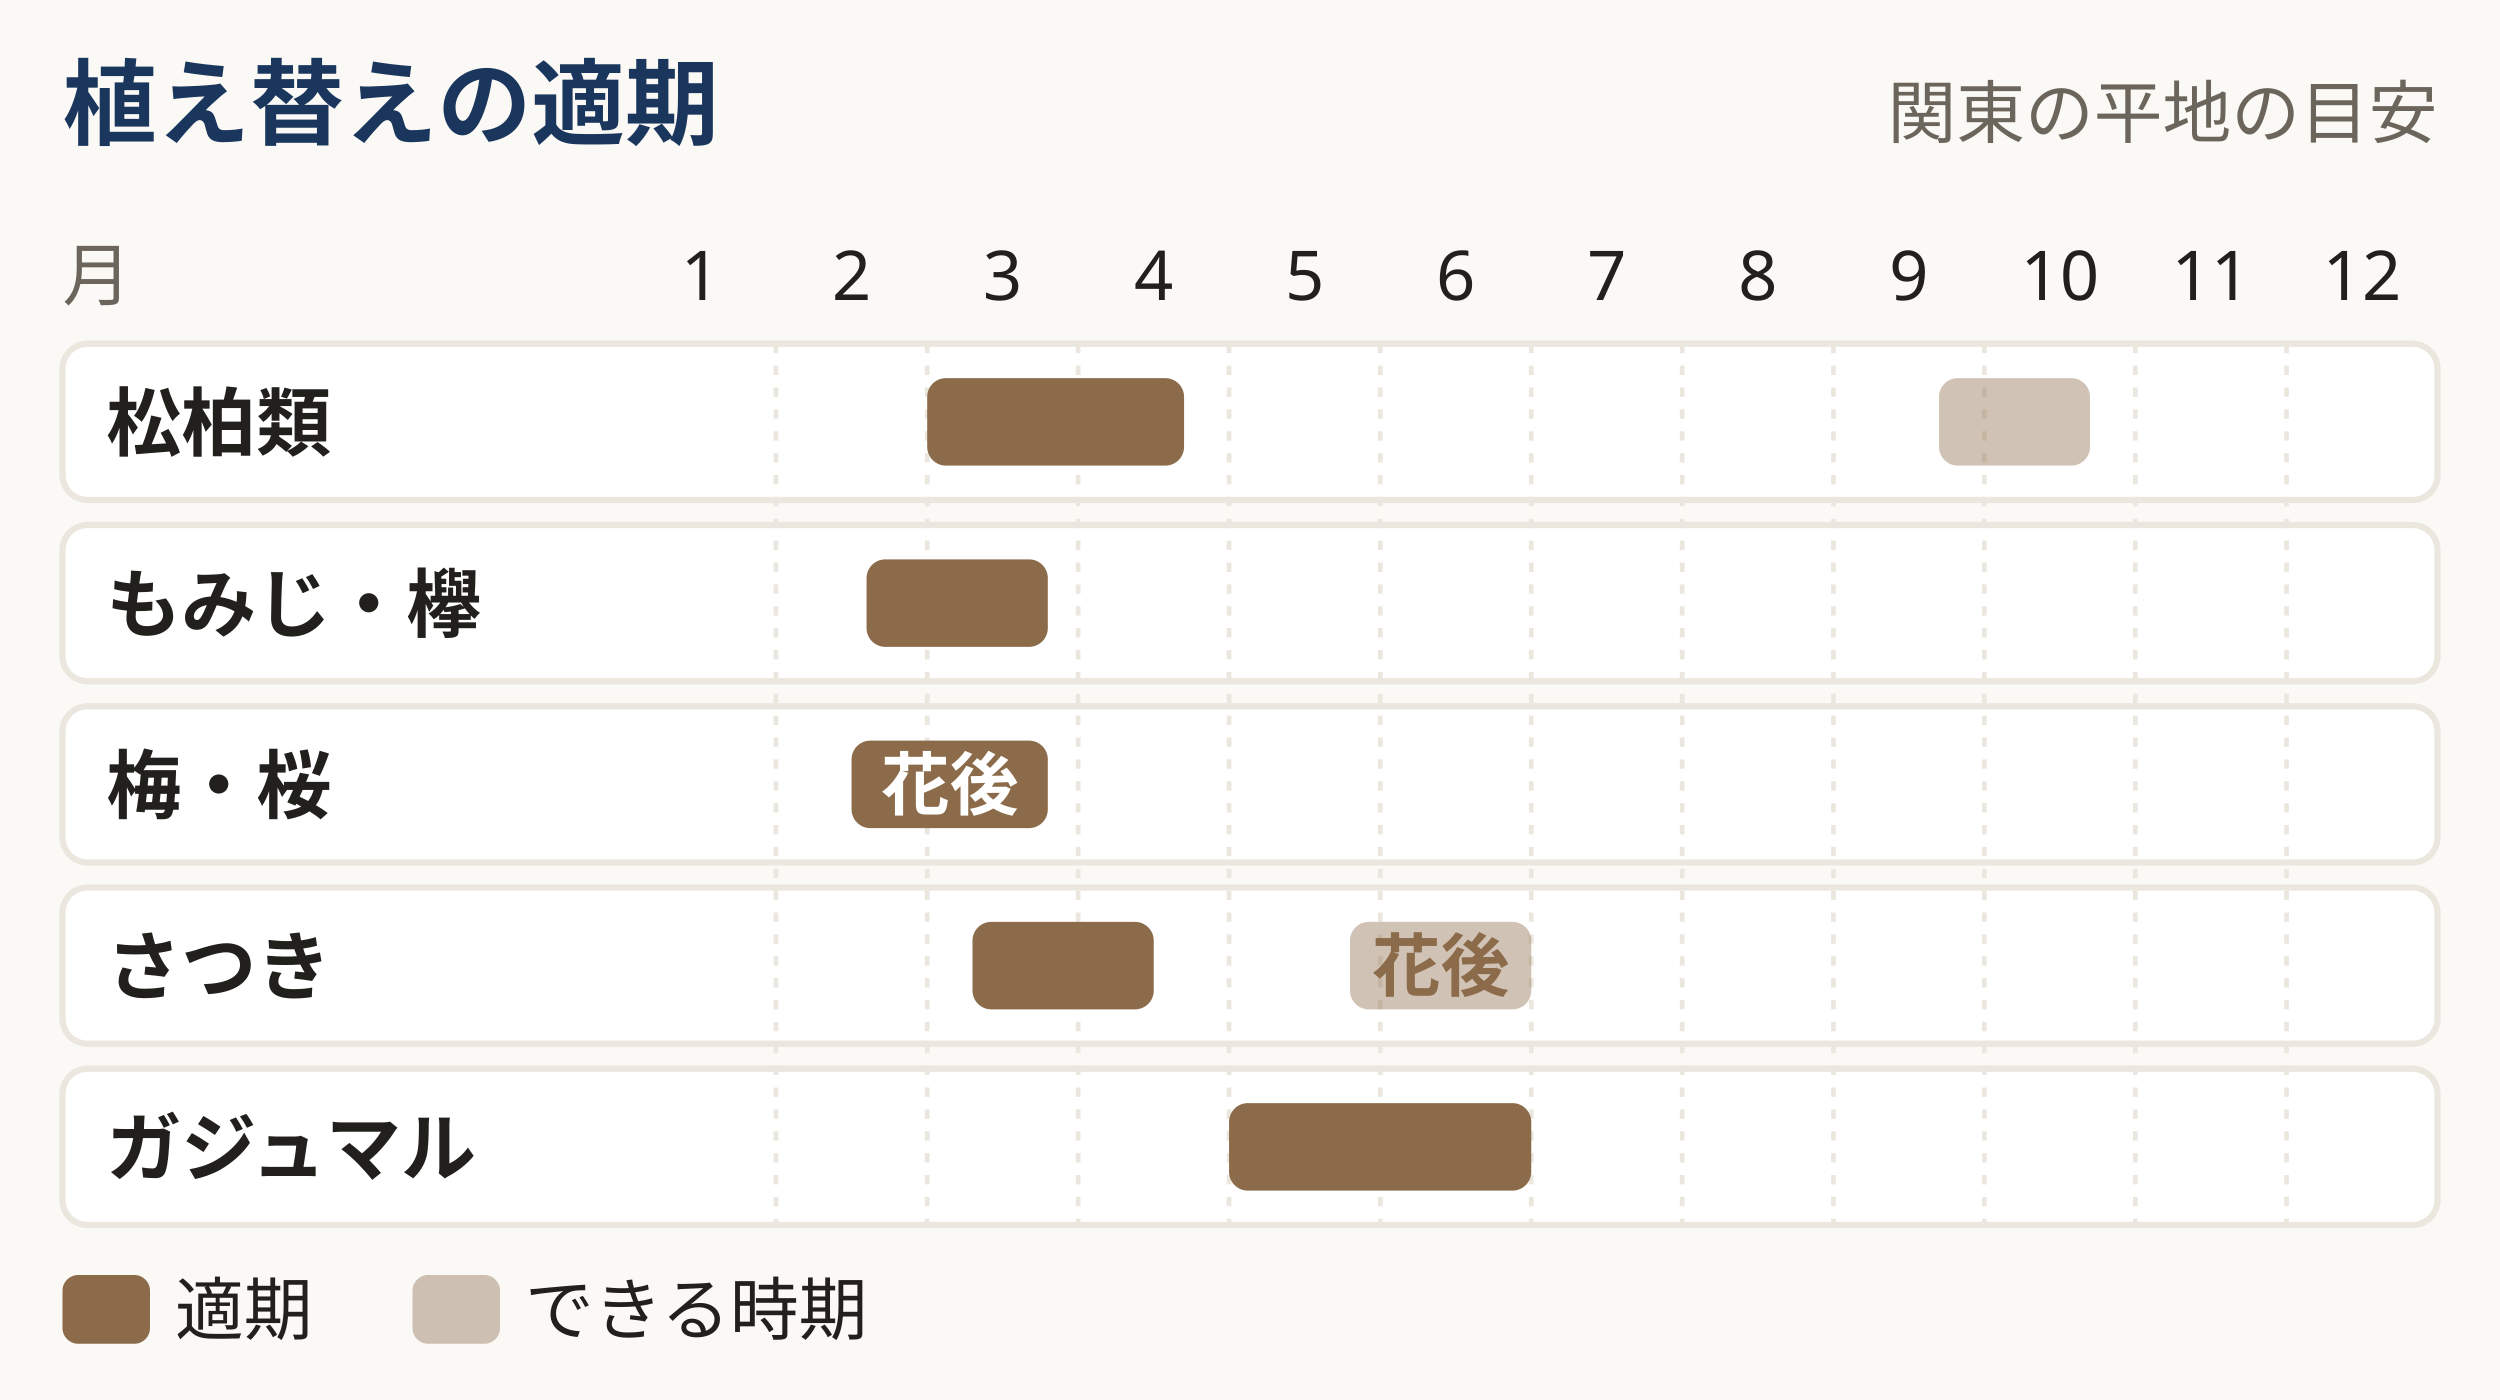
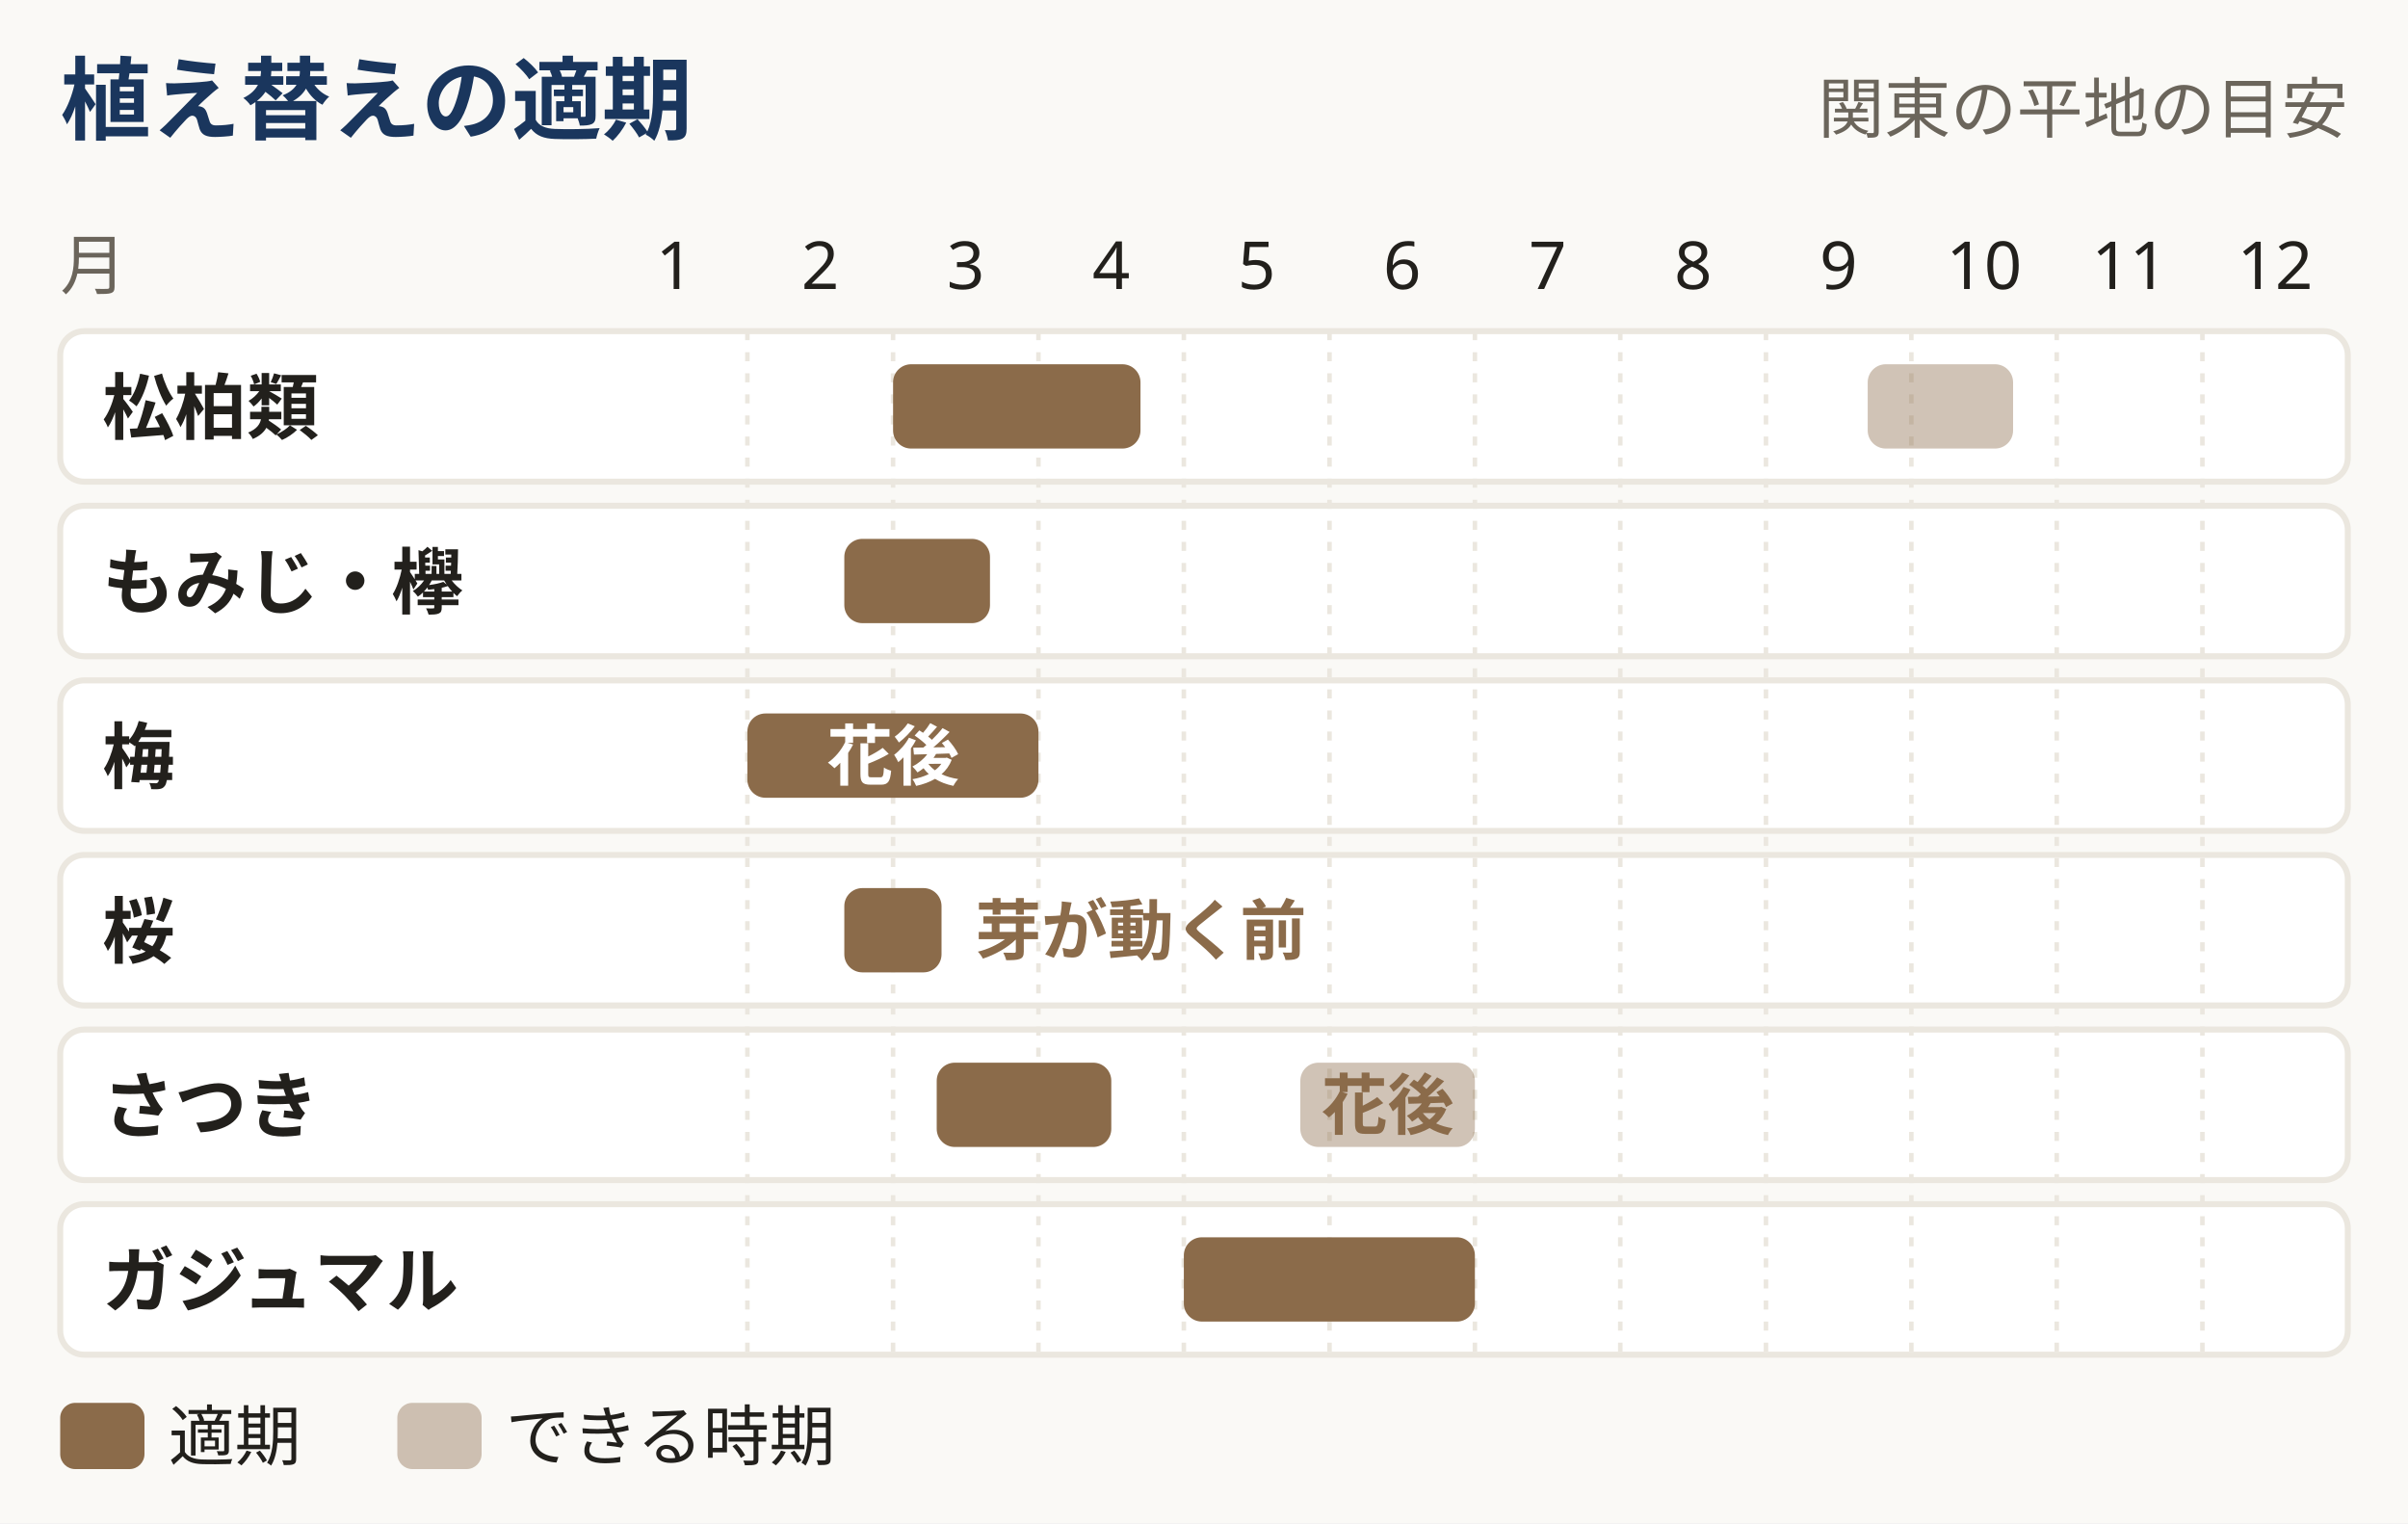
- <svg xmlns="http://www.w3.org/2000/svg" viewBox="0 0 800 448" font-family="'Hiragino Sans','Noto Sans JP',sans-serif">
-   <rect width="800" height="448" fill="#faf9f6" />
+ <svg xmlns="http://www.w3.org/2000/svg" viewBox="0 0 800 506" font-family="'Hiragino Sans','Noto Sans JP',sans-serif">
+   <rect width="800" height="506" fill="#faf9f6" />
  <text x="20" y="44" font-size="30" font-weight="700" fill="#1a365d">植え替えの適期</text>
  <text x="780" y="44" text-anchor="end" font-size="22" fill="#6b655b">関東の平地の目安</text>
  <text x="20" y="96" font-size="22" fill="#6b655b">月</text>
  <text x="224.167" y="96" font-size="22" text-anchor="middle" fill="#22201c">1</text>
  <text x="272.5" y="96" font-size="22" text-anchor="middle" fill="#22201c">2</text>
  <text x="320.833" y="96" font-size="22" text-anchor="middle" fill="#22201c">3</text>
  <text x="369.167" y="96" font-size="22" text-anchor="middle" fill="#22201c">4</text>
  <text x="417.5" y="96" font-size="22" text-anchor="middle" fill="#22201c">5</text>
  <text x="465.833" y="96" font-size="22" text-anchor="middle" fill="#22201c">6</text>
  <text x="514.166" y="96" font-size="22" text-anchor="middle" fill="#22201c">7</text>
  <text x="562.5" y="96" font-size="22" text-anchor="middle" fill="#22201c">8</text>
  <text x="610.833" y="96" font-size="22" text-anchor="middle" fill="#22201c">9</text>
  <text x="659.166" y="96" font-size="22" text-anchor="middle" fill="#22201c">10</text>
  <text x="707.5" y="96" font-size="22" text-anchor="middle" fill="#22201c">11</text>
  <text x="755.833" y="96" font-size="22" text-anchor="middle" fill="#22201c">12</text>
  <rect x="20" y="110" width="760" height="50" rx="8" fill="#fff" stroke="#ebe7df" stroke-width="2" />
  <text x="34" y="144" font-size="24" font-weight="700" fill="#22201c">松柏類</text>
  <rect x="20" y="168" width="760" height="50" rx="8" fill="#fff" stroke="#ebe7df" stroke-width="2" />
  <text x="34" y="202" font-size="24" font-weight="700" fill="#22201c">もみじ・欅</text>
  <rect x="20" y="226" width="760" height="50" rx="8" fill="#fff" stroke="#ebe7df" stroke-width="2" />
-   <text x="34" y="260" font-size="24" font-weight="700" fill="#22201c">梅・桜</text>
+   <text x="34" y="260" font-size="24" font-weight="700" fill="#22201c">梅</text>
  <rect x="20" y="284" width="760" height="50" rx="8" fill="#fff" stroke="#ebe7df" stroke-width="2" />
-   <text x="34" y="318" font-size="24" font-weight="700" fill="#22201c">さつき</text>
+   <text x="34" y="318" font-size="24" font-weight="700" fill="#22201c">桜</text>
  <rect x="20" y="342" width="760" height="50" rx="8" fill="#fff" stroke="#ebe7df" stroke-width="2" />
-   <text x="34" y="376" font-size="24" font-weight="700" fill="#22201c">ガジュマル</text>
-   <line x1="248.3" y1="110" x2="248.3" y2="392" stroke="#ebe7df" stroke-width="1.5" stroke-dasharray="3 4" />
-   <line x1="296.7" y1="110" x2="296.7" y2="392" stroke="#ebe7df" stroke-width="1.5" stroke-dasharray="3 4" />
-   <line x1="345.0" y1="110" x2="345.0" y2="392" stroke="#ebe7df" stroke-width="1.5" stroke-dasharray="3 4" />
-   <line x1="393.3" y1="110" x2="393.3" y2="392" stroke="#ebe7df" stroke-width="1.5" stroke-dasharray="3 4" />
-   <line x1="441.7" y1="110" x2="441.7" y2="392" stroke="#ebe7df" stroke-width="1.5" stroke-dasharray="3 4" />
-   <line x1="490.0" y1="110" x2="490.0" y2="392" stroke="#ebe7df" stroke-width="1.5" stroke-dasharray="3 4" />
-   <line x1="538.3" y1="110" x2="538.3" y2="392" stroke="#ebe7df" stroke-width="1.5" stroke-dasharray="3 4" />
-   <line x1="586.7" y1="110" x2="586.7" y2="392" stroke="#ebe7df" stroke-width="1.5" stroke-dasharray="3 4" />
-   <line x1="635.0" y1="110" x2="635.0" y2="392" stroke="#ebe7df" stroke-width="1.5" stroke-dasharray="3 4" />
-   <line x1="683.3" y1="110" x2="683.3" y2="392" stroke="#ebe7df" stroke-width="1.5" stroke-dasharray="3 4" />
-   <line x1="731.7" y1="110" x2="731.7" y2="392" stroke="#ebe7df" stroke-width="1.5" stroke-dasharray="3 4" />
+   <text x="34" y="376" font-size="24" font-weight="700" fill="#22201c">さつき</text>
+   <rect x="20" y="400" width="760" height="50" rx="8" fill="#fff" stroke="#ebe7df" stroke-width="2" />
+   <text x="34" y="434" font-size="24" font-weight="700" fill="#22201c">ガジュマル</text>
+   <line x1="248.3" y1="110" x2="248.3" y2="450" stroke="#ebe7df" stroke-width="1.5" stroke-dasharray="3 4" />
+   <line x1="296.7" y1="110" x2="296.7" y2="450" stroke="#ebe7df" stroke-width="1.5" stroke-dasharray="3 4" />
+   <line x1="345.0" y1="110" x2="345.0" y2="450" stroke="#ebe7df" stroke-width="1.5" stroke-dasharray="3 4" />
+   <line x1="393.3" y1="110" x2="393.3" y2="450" stroke="#ebe7df" stroke-width="1.5" stroke-dasharray="3 4" />
+   <line x1="441.7" y1="110" x2="441.7" y2="450" stroke="#ebe7df" stroke-width="1.5" stroke-dasharray="3 4" />
+   <line x1="490.0" y1="110" x2="490.0" y2="450" stroke="#ebe7df" stroke-width="1.5" stroke-dasharray="3 4" />
+   <line x1="538.3" y1="110" x2="538.3" y2="450" stroke="#ebe7df" stroke-width="1.5" stroke-dasharray="3 4" />
+   <line x1="586.7" y1="110" x2="586.7" y2="450" stroke="#ebe7df" stroke-width="1.5" stroke-dasharray="3 4" />
+   <line x1="635.0" y1="110" x2="635.0" y2="450" stroke="#ebe7df" stroke-width="1.5" stroke-dasharray="3 4" />
+   <line x1="683.3" y1="110" x2="683.3" y2="450" stroke="#ebe7df" stroke-width="1.5" stroke-dasharray="3 4" />
+   <line x1="731.7" y1="110" x2="731.7" y2="450" stroke="#ebe7df" stroke-width="1.5" stroke-dasharray="3 4" />
  <rect x="296.7" y="121" width="82.2" height="28" rx="6" fill="#8b6b4a" />
  <rect x="620.5" y="121" width="48.3" height="28" rx="6" fill="#8b6b4a" fill-opacity="0.4" />
-   <rect x="277.3" y="179" width="58.0" height="28" rx="6" fill="#8b6b4a" />
-   <rect x="272.5" y="237" width="62.8" height="28" rx="6" fill="#8b6b4a" />
-   <text x="303.917" y="259" font-size="22" font-weight="700" text-anchor="middle" fill="#fff">花後</text>
-   <rect x="311.2" y="295" width="58.0" height="28" rx="6" fill="#8b6b4a" />
-   <rect x="432.0" y="295" width="58.0" height="28" rx="6" fill="#8b6b4a" fill-opacity="0.4" />
-   <text x="461" y="317" font-size="22" font-weight="700" text-anchor="middle" fill="#8b6b4a">花後</text>
-   <rect x="393.3" y="353" width="96.7" height="28" rx="6" fill="#8b6b4a" />
-   <rect x="20" y="408" width="28" height="22" rx="5" fill="#8b6b4a" />
-   <text x="56" y="427" font-size="22" fill="#22201c">適期</text>
-   <rect x="132" y="408" width="28" height="22" rx="5" fill="#8b6b4a" fill-opacity="0.4" />
-   <text x="168" y="427" font-size="22" fill="#22201c">できる時期</text>
+   <rect x="280.5" y="179" width="48.4" height="28" rx="6" fill="#8b6b4a" />
+   <rect x="248.3" y="237" width="96.7" height="28" rx="6" fill="#8b6b4a" />
+   <text x="296.7" y="259" font-size="22" font-weight="700" text-anchor="middle" fill="#fff">花後</text>
+   <rect x="280.5" y="295" width="32.3" height="28" rx="6" fill="#8b6b4a" />
+   <text x="324" y="317" font-size="22" font-weight="700" fill="#8b6b4a">芽が動く前</text>
+   <rect x="311.2" y="353" width="58.0" height="28" rx="6" fill="#8b6b4a" />
+   <rect x="432.0" y="353" width="58.0" height="28" rx="6" fill="#8b6b4a" fill-opacity="0.4" />
+   <text x="461" y="375" font-size="22" font-weight="700" text-anchor="middle" fill="#8b6b4a">花後</text>
+   <rect x="393.3" y="411" width="96.7" height="28" rx="6" fill="#8b6b4a" />
+   <rect x="20" y="466" width="28" height="22" rx="5" fill="#8b6b4a" />
+   <text x="56" y="485" font-size="22" fill="#22201c">適期</text>
+   <rect x="132" y="466" width="28" height="22" rx="5" fill="#8b6b4a" fill-opacity="0.4" />
+   <text x="168" y="485" font-size="22" fill="#22201c">できる時期</text>
</svg>
